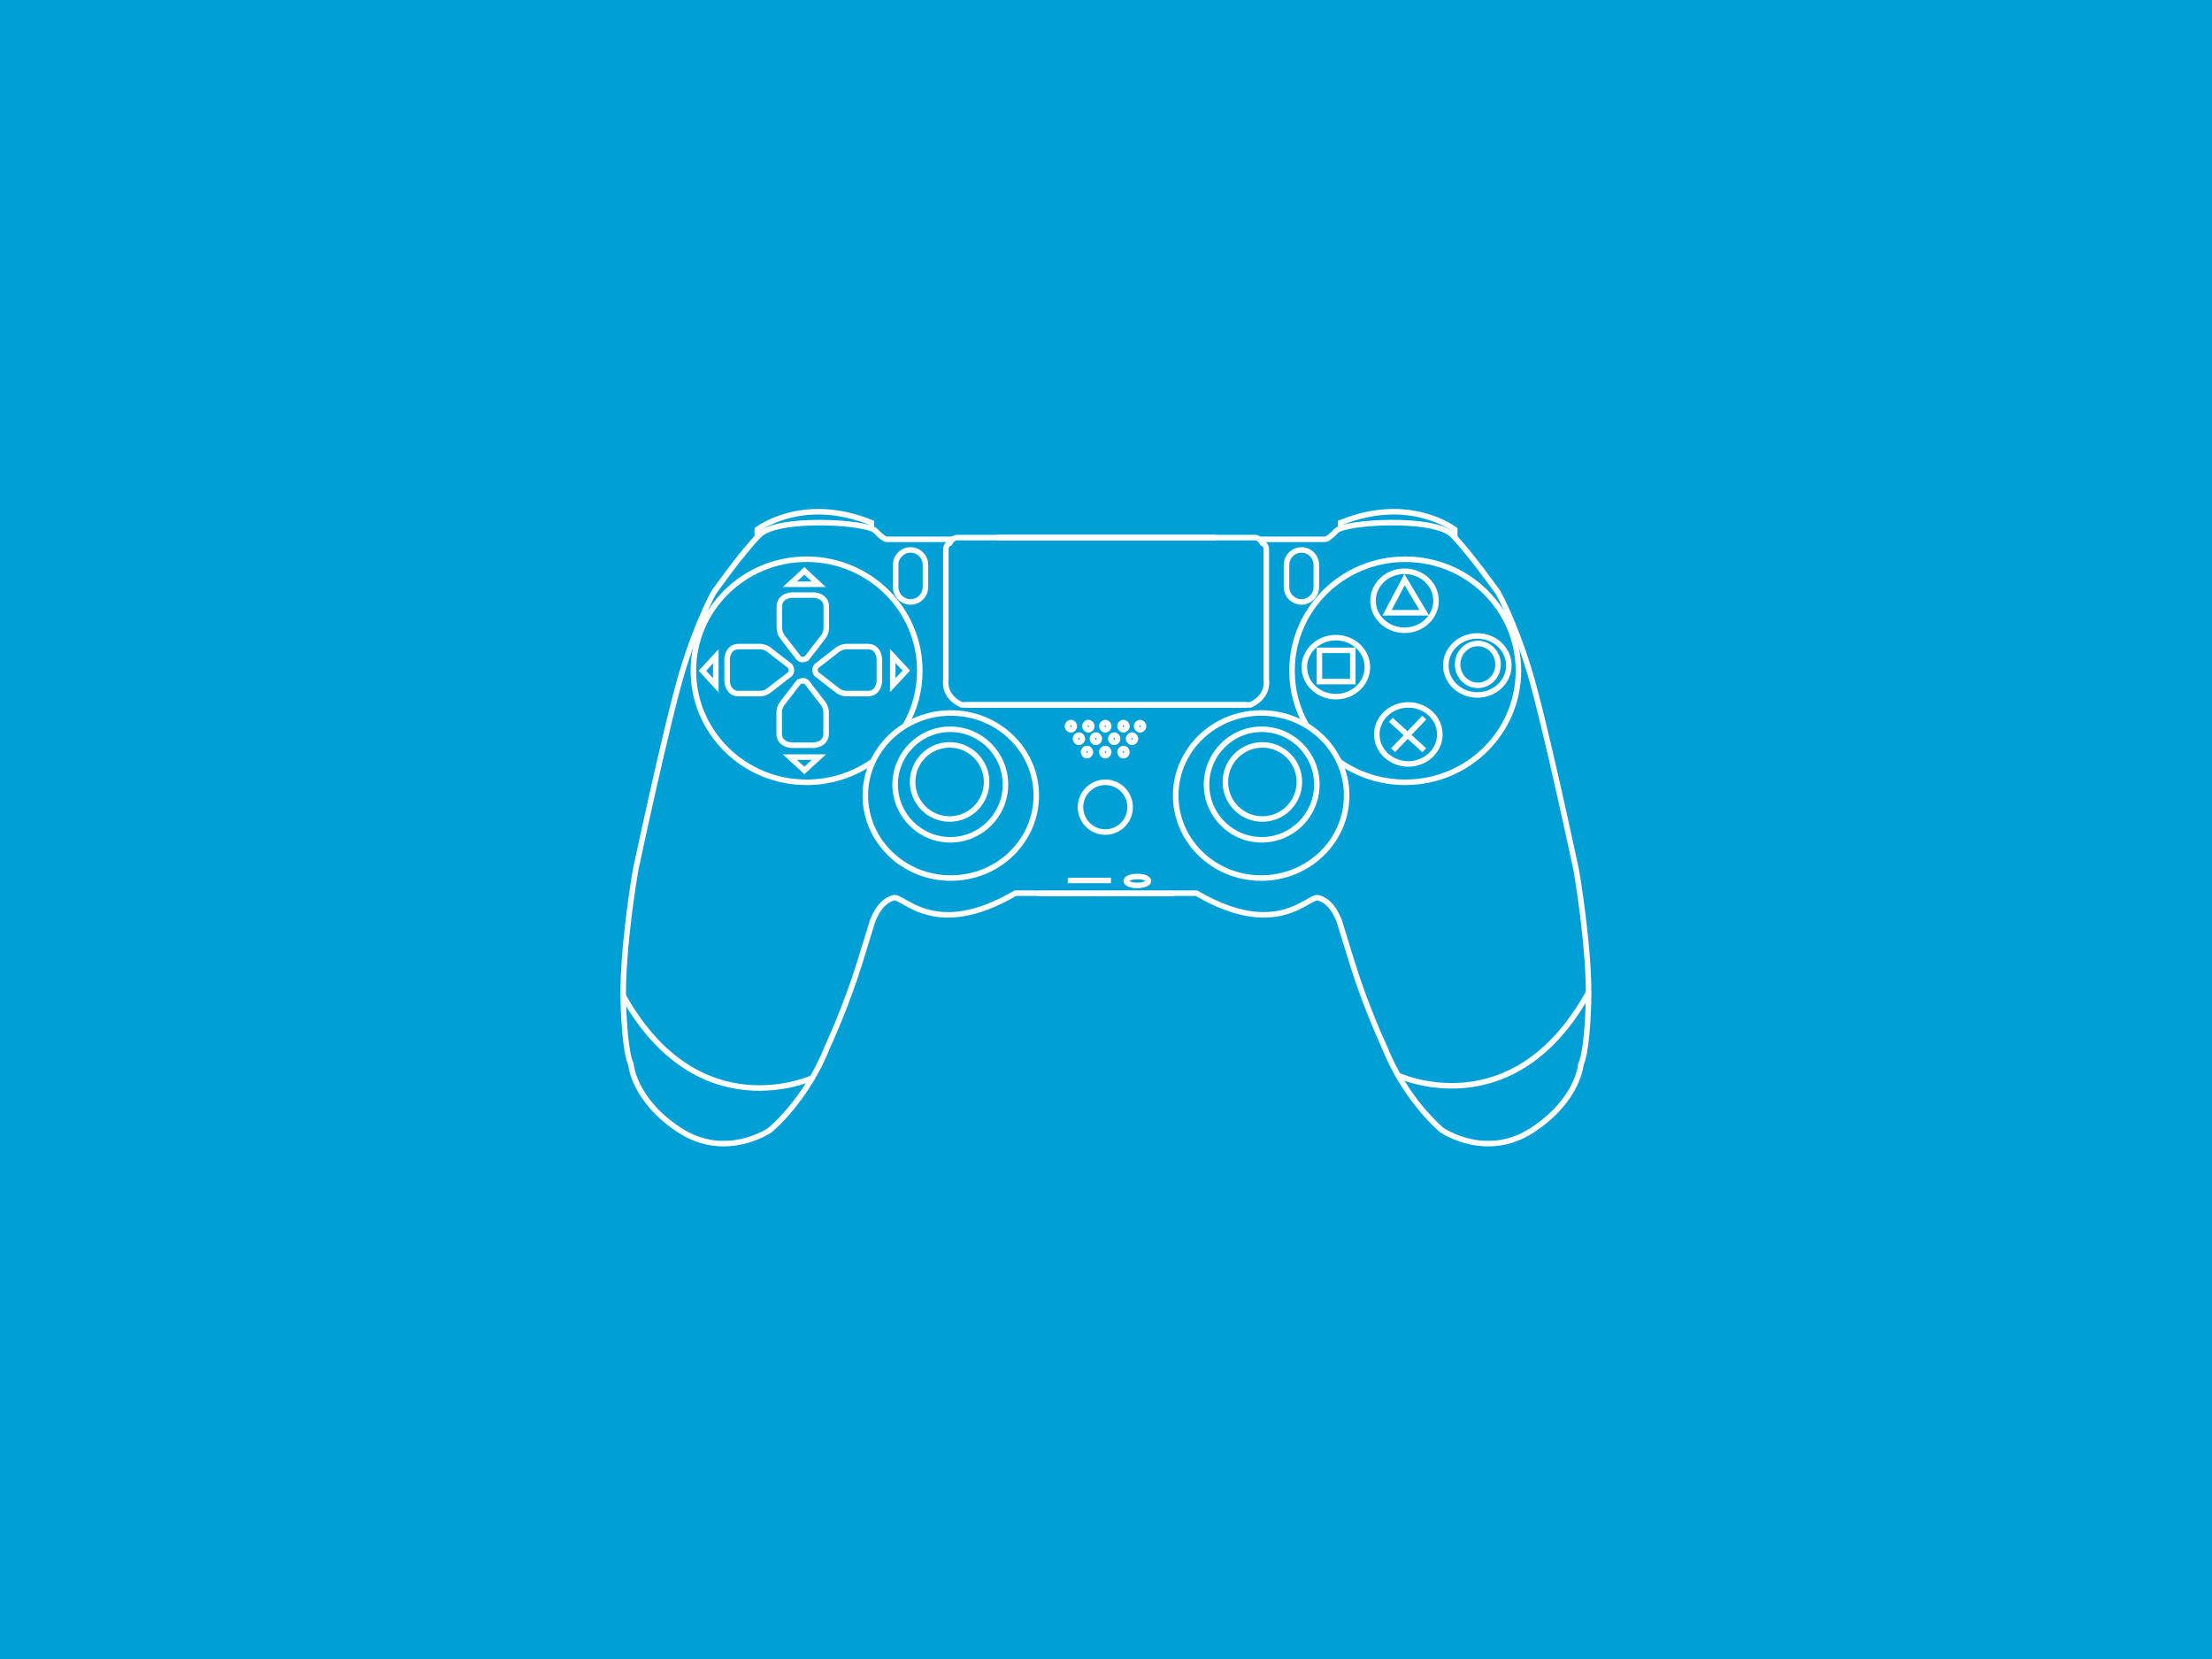
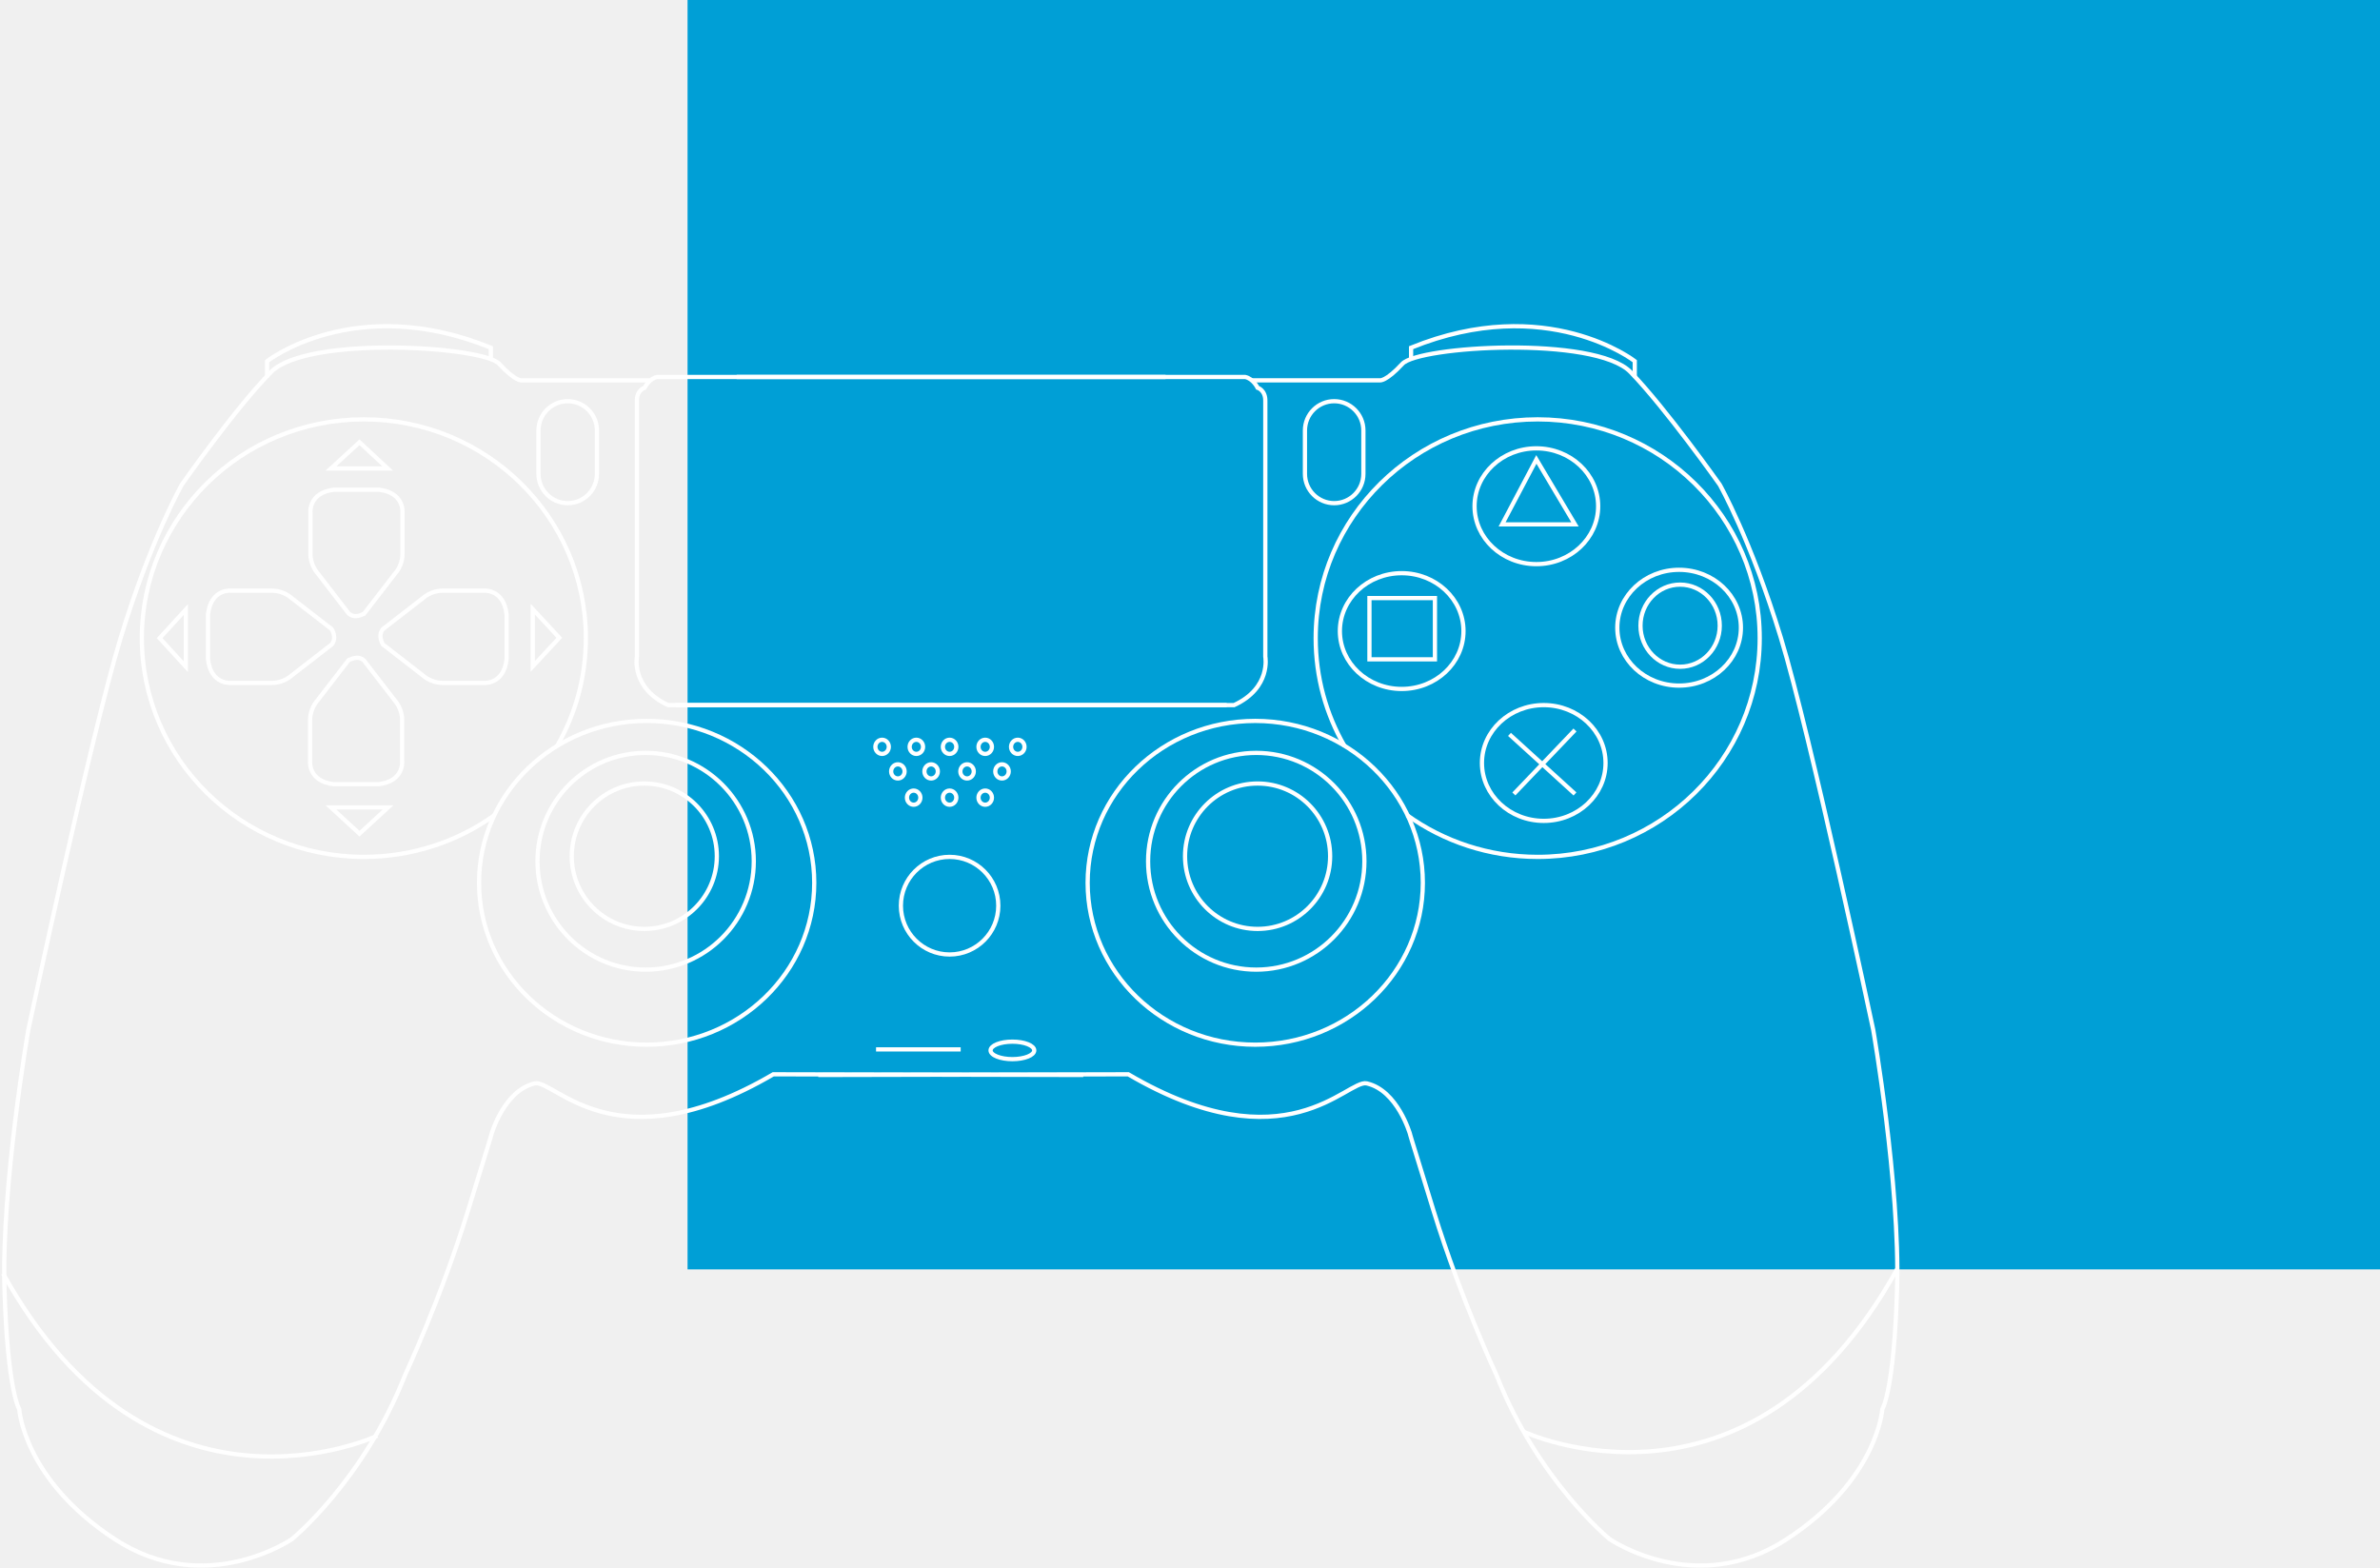
- <svg xmlns="http://www.w3.org/2000/svg" width="800px" height="600px" viewBox="0 0 800 600" version="1.1">
+ <svg xmlns="http://www.w3.org/2000/svg" width="1125px" height="741px" viewBox="0 0 1125 741" version="1.1">
  <defs />
  <g id="Page-1" stroke="none" stroke-width="1" fill="none" fill-rule="evenodd">
-     <g id="Group-2">
-       <rect id="Rectangle" fill="#009FD6" x="0" y="0" width="800" height="600" />
-       <g id="Group" transform="translate(225, 185)" stroke="#FFFFFF" stroke-width="2">
-         <path d="M247.602,77.512 C244.195,71.617 242.274,64.852 242.274,57.591 C242.274,35.312 260.611,17.253 283.221,17.253 C305.832,17.253 324.168,35.312 324.168,57.591 C324.168,79.871 305.832,97.93 283.221,97.93 C274.239,97.93 265.876,95.075 259.124,90.235" id="Shape" fill-rule="nonzero" />
-         <ellipse id="Oval" fill-rule="nonzero" cx="282.973" cy="32.271" rx="11.398" ry="10.674" />
-         <polygon id="Shape" fill-rule="nonzero" points="282.973 24.638 290.097 36.615 276.655 36.615" />
-         <ellipse id="Oval" fill-rule="nonzero" cx="258.133" cy="56.288" rx="11.398" ry="10.674" />
-         <rect id="Rectangle-path" fill-rule="nonzero" x="252.186" y="50.206" width="12.08" height="11.295" />
-         <ellipse id="Oval" fill-rule="nonzero" cx="309.301" cy="55.667" rx="11.398" ry="10.674" />
-         <ellipse id="Oval" fill-rule="nonzero" cx="309.487" cy="55.295" rx="7.31" ry="7.571" />
-         <ellipse id="Oval" fill-rule="nonzero" cx="284.336" cy="80.615" rx="11.398" ry="10.674" />
-         <path d="M290.097,74.534 L278.823,86.325" id="Shape" fill-rule="nonzero" />
-         <path d="M278.018,75.34 L290.097,86.325" id="Shape" fill-rule="nonzero" />
-         <path d="M230.504,10.054 L254.106,10.054 C254.106,10.054 255.221,10.302 258.257,7.013 C261.292,3.724 293.69,1.8 300.319,8.502 C306.885,15.267 316.796,29.292 316.796,29.292 C316.796,29.292 322.558,39.47 328.071,57.529 C333.584,75.589 345.106,129.829 345.106,129.829 C345.106,129.829 350.062,158.438 349.504,177.491 C348.947,196.543 346.779,199.77 346.779,199.77 C346.779,199.77 345.973,212.74 329.186,223.725 C312.398,234.709 296.478,223.725 296.478,223.725 C296.478,223.725 283.283,212.989 275.602,193.44 C275.602,193.44 269.035,179.414 264.08,163.403 C259.124,147.454 259.681,149.067 259.681,149.067 C259.681,149.067 257.389,140.999 251.69,139.696 C248.097,138.889 236.823,155.087 207.708,138.021 L150.531,138.145" id="Shape" fill-rule="nonzero" />
-         <path d="M259.867,6.144 L259.867,4.034 C284.894,-6.144 301.124,6.516 301.124,6.516 L301.124,9.495" id="Shape" fill-rule="nonzero" />
-         <path d="M251.071,27.306 C251.071,30.285 248.655,32.705 245.681,32.705 L245.681,32.705 C242.708,32.705 240.292,30.285 240.292,27.306 L240.292,19.301 C240.292,16.322 242.708,13.901 245.681,13.901 L245.681,13.901 C248.655,13.901 251.071,16.322 251.071,19.301 L251.071,27.306 Z" id="Shape" fill-rule="nonzero" />
-         <ellipse id="Oval" fill-rule="nonzero" cx="231.124" cy="102.709" rx="30.912" ry="29.851" />
-         <ellipse id="Oval" fill-rule="nonzero" cx="231.31" cy="98.737" rx="19.947" ry="19.983" />
-         <ellipse id="Oval" fill-rule="nonzero" cx="231.558" cy="97.806" rx="13.381" ry="13.405" />
-         <path d="M102.336,77.512 C105.743,71.617 107.664,64.852 107.664,57.591 C107.664,35.312 89.327,17.253 66.717,17.253 C44.106,17.253 25.77,35.312 25.77,57.591 C25.77,79.871 44.106,97.93 66.717,97.93 C75.699,97.93 84.062,95.075 90.814,90.235" id="Shape" />
-         <path d="M119.434,10.054 L95.832,10.054 C95.832,10.054 94.717,10.302 91.681,7.013 C88.646,3.724 56.248,1.8 49.619,8.502 C42.991,15.205 33.142,29.292 33.142,29.292 C33.142,29.292 27.381,39.47 21.867,57.529 C16.354,75.589 4.832,129.829 4.832,129.829 C4.832,129.829 -0.124,158.438 0.434,177.491 C0.991,196.481 3.159,199.77 3.159,199.77 C3.159,199.77 3.965,212.74 20.752,223.725 C37.54,234.709 53.46,223.725 53.46,223.725 C53.46,223.725 66.655,212.989 74.336,193.44 C74.336,193.44 80.903,179.414 85.858,163.403 C90.814,147.454 90.257,149.067 90.257,149.067 C90.257,149.067 92.549,140.999 98.248,139.696 C101.841,138.889 113.115,155.087 142.23,138.021 L199.407,138.145" id="Shape" />
-         <path d="M90.133,6.144 L90.133,4.034 C65.106,-6.144 48.876,6.516 48.876,6.516 L48.876,9.495" id="Shape" />
-         <path d="M98.929,27.306 C98.929,30.285 101.345,32.705 104.319,32.705 L104.319,32.705 C107.292,32.705 109.708,30.285 109.708,27.306 L109.708,19.301 C109.708,16.322 107.292,13.901 104.319,13.901 L104.319,13.901 C101.345,13.901 98.929,16.322 98.929,19.301 L98.929,27.306 Z" id="Shape" fill-rule="nonzero" />
-         <ellipse id="Oval" fill-rule="nonzero" cx="118.876" cy="102.709" rx="30.912" ry="29.851" />
-         <ellipse id="Oval" fill-rule="nonzero" cx="118.69" cy="98.737" rx="19.947" ry="19.983" />
-         <ellipse id="Oval" fill-rule="nonzero" cx="118.442" cy="97.806" rx="13.381" ry="13.405" />
-         <path d="M124.142,69.941 L227.221,69.941 C234.097,66.776 232.982,61.005 232.982,61.005 L232.982,20.666 L232.982,13.901 C233.044,11.853 231.558,11.419 231.558,11.419 C231.558,11.419 230.752,9.743 229.265,9.433 L135.478,9.433" id="Shape" fill-rule="nonzero" />
-         <path d="M225.858,69.941 L122.841,69.941 C115.965,66.776 117.08,61.005 117.08,61.005 L117.08,20.666 L117.08,13.901 C117.018,11.853 118.504,11.419 118.504,11.419 C118.504,11.419 119.31,9.743 120.796,9.433 L214.584,9.433" id="Shape" fill-rule="nonzero" />
-         <ellipse id="Oval" fill-rule="nonzero" cx="187.327" cy="77.637" rx="1.239" ry="1.303" />
-         <ellipse id="Oval" fill-rule="nonzero" cx="184.416" cy="82.167" rx="1.239" ry="1.303" />
-         <ellipse id="Oval" fill-rule="nonzero" cx="181.319" cy="87.008" rx="1.239" ry="1.303" />
-         <ellipse id="Oval" fill-rule="nonzero" cx="177.973" cy="82.167" rx="1.239" ry="1.303" />
-         <ellipse id="Oval" fill-rule="nonzero" cx="181.319" cy="77.637" rx="1.239" ry="1.303" />
-         <ellipse id="Oval" fill-rule="nonzero" cx="174.752" cy="87.008" rx="1.239" ry="1.303" />
-         <ellipse id="Oval" fill-rule="nonzero" cx="171.345" cy="82.167" rx="1.239" ry="1.303" />
-         <ellipse id="Oval" fill-rule="nonzero" cx="174.752" cy="77.637" rx="1.239" ry="1.303" />
-         <ellipse id="Oval" fill-rule="nonzero" cx="165.212" cy="82.167" rx="1.239" ry="1.303" />
-         <ellipse id="Oval" fill-rule="nonzero" cx="168.619" cy="77.637" rx="1.239" ry="1.303" />
-         <ellipse id="Oval" fill-rule="nonzero" cx="162.301" cy="77.637" rx="1.239" ry="1.303" />
-         <ellipse id="Oval" fill-rule="nonzero" cx="168.124" cy="87.008" rx="1.239" ry="1.303" />
-         <ellipse id="Oval" fill-rule="nonzero" cx="174.752" cy="106.929" rx="8.982" ry="8.999" />
-         <ellipse id="Oval" fill-rule="nonzero" cx="186.336" cy="133.614" rx="4.027" ry="1.614" />
-         <path d="M176.796,133.428 L161.186,133.428" id="Shape" fill-rule="nonzero" />
-         <path d="M63.929,53.061 L58.23,45.676 C58.23,45.676 56.867,44.249 56.867,42.076 L56.867,34.443 C56.867,34.443 56.496,30.782 61.204,30.223 L69.504,30.223 C74.212,30.782 73.841,34.443 73.841,34.443 L73.841,42.076 C73.841,44.311 72.478,45.676 72.478,45.676 L66.779,53.061 C66.717,53.061 65.168,54.116 63.929,53.061 Z" id="Shape" fill-rule="nonzero" />
-         <path d="M66.717,61.687 L72.416,69.072 C72.416,69.072 73.779,70.5 73.779,72.672 L73.779,80.305 C73.779,80.305 74.15,83.967 69.442,84.525 L61.142,84.525 C56.434,83.967 56.805,80.305 56.805,80.305 L56.805,72.672 C56.805,70.5 58.168,69.072 58.168,69.072 L63.867,61.687 C63.929,61.687 65.54,60.632 66.717,61.687 Z" id="Shape" fill-rule="nonzero" />
-         <path d="M60.77,58.77 L53.398,64.48 C53.398,64.48 51.973,65.845 49.805,65.845 L42.186,65.845 C42.186,65.845 38.531,66.218 37.973,61.501 L37.973,53.185 C38.531,48.469 42.186,48.841 42.186,48.841 L49.805,48.841 C51.973,48.841 53.398,50.206 53.398,50.206 L60.77,55.916 C60.77,55.916 61.823,57.529 60.77,58.77 Z" id="Shape" fill-rule="nonzero" />
-         <path d="M70.248,55.916 L77.619,50.206 C77.619,50.206 79.044,48.841 81.212,48.841 L88.832,48.841 C88.832,48.841 92.487,48.469 93.044,53.185 L93.044,61.501 C92.487,66.218 88.832,65.845 88.832,65.845 L81.212,65.845 C79.044,65.845 77.619,64.48 77.619,64.48 L70.248,58.77 C70.248,58.77 69.195,57.157 70.248,55.916 Z" id="Shape" fill-rule="nonzero" />
-         <polygon id="Shape" fill-rule="nonzero" points="60.646 26.313 71.115 26.313 65.912 21.473" />
-         <polygon id="Shape" fill-rule="nonzero" points="71.177 88.807 60.646 88.807 65.912 93.648" />
-         <polygon id="Shape" fill-rule="nonzero" points="33.885 62.866 33.885 52.316 29.053 57.591" />
-         <polygon id="Shape" fill-rule="nonzero" points="97.876 52.254 97.876 62.804 102.77 57.529" />
-         <path d="M280.496,203.866 C280.496,203.866 322.062,223.477 349.504,173.953" id="Shape" fill-rule="nonzero" />
-         <path d="M69.195,204.673 C69.195,204.673 27.628,224.283 0.186,174.76" id="Shape" fill-rule="nonzero" />
+     <g id="ps-cont" transform="translate(1, 0)">
+       <g id="Page-1">
+         <g id="Group-2">
+           <rect id="Rectangle" fill="#009FD6" fill-rule="nonzero" x="324" y="0" width="800" height="600" />
+           <g id="Group" transform="translate(0, 154)" stroke="#FFFFFF" stroke-width="2">
+             <g id="Group-2" transform="translate(620.2114, 43.57642)">
+               <path d="M14.357,155.113 C5.625,140 0.703,122.661 0.703,104.049 C0.703,46.939 47.696,0.647 105.644,0.647 C163.592,0.647 210.585,46.939 210.585,104.049 C210.585,161.158 163.592,207.45 105.644,207.45 C82.624,207.45 61.191,200.132 43.886,187.724" id="Shape" />
+               <ellipse id="Oval" cx="105.009" cy="41.708" rx="29.212" ry="27.362" />
+               <polygon id="Shape" points="105.009 19.578 123.267 50.28 88.815 50.28" />
+               <ellipse id="Oval" cx="41.346" cy="100.708" rx="29.212" ry="27.362" />
+               <rect id="Rectangle-path" x="26.105" y="85.118" width="30.958" height="28.952" />
+               <ellipse id="Oval" cx="172.483" cy="99.117" rx="29.212" ry="27.362" />
+               <ellipse id="Oval" cx="172.959" cy="98.163" rx="18.734" ry="19.408" />
+               <ellipse id="Oval" cx="108.502" cy="163.067" rx="29.212" ry="27.362" />
+               <path d="M123.267,147.477 L94.372,177.702" id="Shape" />
+               <path d="M92.308,149.545 L123.267,177.702" id="Shape" />
+             </g>
+             <path d="M590.75,25.771 L651.238,25.771 C651.238,25.771 654.096,26.407 661.875,17.976 C669.654,9.545 752.686,4.613 769.674,21.794 C786.502,39.133 811.904,75.085 811.904,75.085 C811.904,75.085 826.669,101.174 840.799,147.466 C854.928,193.758 884.458,332.792 884.458,332.792 C884.458,332.792 897.159,406.128 895.73,454.965 C894.301,503.802 888.744,512.074 888.744,512.074 C888.744,512.074 886.681,545.321 843.656,573.478 C800.632,601.635 759.83,573.478 759.83,573.478 C759.83,573.478 726.014,545.958 706.328,495.848 C706.328,495.848 689.499,459.896 676.798,418.854 C664.098,377.971 665.526,382.107 665.526,382.107 C665.526,382.107 659.652,361.427 645.046,358.086 C635.838,356.018 606.944,397.537 532.326,353.791 L385.789,354.109" id="Shape" />
+             <path d="M666.003,15.749 L666.003,10.34 C730.142,-15.749 771.738,16.703 771.738,16.703 L771.738,24.339" id="Shape" />
+             <path d="M643.459,69.995 C643.459,77.63 637.267,83.834 629.646,83.834 L629.646,83.834 C622.026,83.834 615.834,77.63 615.834,69.995 L615.834,49.473 C615.834,41.838 622.026,35.634 629.646,35.634 L629.646,35.634 C637.267,35.634 643.459,41.838 643.459,49.473 L643.459,69.995 Z" id="Shape" />
+             <ellipse id="Oval" cx="592.338" cy="263.275" rx="79.222" ry="76.517" />
+             <ellipse id="Oval" cx="592.814" cy="253.094" rx="51.121" ry="51.223" />
+             <ellipse id="Oval" cx="593.449" cy="250.708" rx="34.292" ry="34.361" />
+             <path d="M262.273,198.689 C271.005,183.577 275.927,166.237 275.927,147.625 C275.927,90.516 228.933,44.224 170.986,44.224 C113.038,44.224 66.045,90.516 66.045,147.625 C66.045,204.734 113.038,251.026 170.986,251.026 C194.006,251.026 215.439,243.708 232.744,231.3" id="Shape" />
+             <path d="M306.091,25.771 L245.603,25.771 C245.603,25.771 242.746,26.407 234.966,17.976 C227.187,9.545 144.155,4.613 127.168,21.794 C110.18,38.974 84.937,75.085 84.937,75.085 C84.937,75.085 70.172,101.174 56.043,147.466 C41.913,193.758 12.383,332.792 12.383,332.792 C12.383,332.792 -0.318,406.128 1.111,454.965 C2.54,503.643 8.097,512.074 8.097,512.074 C8.097,512.074 10.161,545.321 53.185,573.478 C96.209,601.635 137.011,573.478 137.011,573.478 C137.011,573.478 170.827,545.958 190.513,495.848 C190.513,495.848 207.342,459.896 220.043,418.854 C232.744,377.971 231.315,382.107 231.315,382.107 C231.315,382.107 237.189,361.427 251.795,358.086 C261.003,356.018 289.898,397.537 364.515,353.791 L511.052,354.109" id="Shape" />
+             <path d="M230.997,15.749 L230.997,10.34 C166.858,-15.749 125.262,16.703 125.262,16.703 L125.262,24.339" id="Shape" />
+             <path d="M253.541,69.995 C253.541,77.63 259.733,83.834 267.354,83.834 L267.354,83.834 C274.974,83.834 281.166,77.63 281.166,69.995 L281.166,49.473 C281.166,41.838 274.974,35.634 267.354,35.634 L267.354,35.634 C259.733,35.634 253.541,41.838 253.541,49.473 L253.541,69.995 Z" id="Shape" />
+             <ellipse id="Oval" cx="304.662" cy="263.275" rx="79.222" ry="76.517" />
+             <ellipse id="Oval" cx="304.186" cy="253.094" rx="51.121" ry="51.223" />
+             <ellipse id="Oval" cx="303.551" cy="250.708" rx="34.292" ry="34.361" />
+             <path d="M318.157,179.282 L582.336,179.282 C599.958,171.169 597.1,156.374 597.1,156.374 L597.1,52.973 L597.1,35.634 C597.259,30.384 593.449,29.27 593.449,29.27 C593.449,29.27 591.385,24.975 587.575,24.18 L347.21,24.18" id="Shape" />
+             <path d="M578.843,179.282 L314.823,179.282 C297.201,171.169 300.058,156.374 300.058,156.374 L300.058,52.973 L300.058,35.634 C299.9,30.384 303.71,29.27 303.71,29.27 C303.71,29.27 305.774,24.975 309.584,24.18 L549.948,24.18" id="Shape" />
+             <ellipse id="Oval" cx="480.093" cy="199.007" rx="3.175" ry="3.341" />
+             <ellipse id="Oval" cx="472.632" cy="210.62" rx="3.175" ry="3.341" />
+             <ellipse id="Oval" cx="464.694" cy="223.028" rx="3.175" ry="3.341" />
+             <ellipse id="Oval" cx="456.121" cy="210.62" rx="3.175" ry="3.341" />
+             <ellipse id="Oval" cx="464.694" cy="199.007" rx="3.175" ry="3.341" />
+             <ellipse id="Oval" cx="447.865" cy="223.028" rx="3.175" ry="3.341" />
+             <ellipse id="Oval" cx="439.133" cy="210.62" rx="3.175" ry="3.341" />
+             <ellipse id="Oval" cx="447.865" cy="199.007" rx="3.175" ry="3.341" />
+             <ellipse id="Oval" cx="423.416" cy="210.62" rx="3.175" ry="3.341" />
+             <ellipse id="Oval" cx="432.148" cy="199.007" rx="3.175" ry="3.341" />
+             <ellipse id="Oval" cx="415.954" cy="199.007" rx="3.175" ry="3.341" />
+             <ellipse id="Oval" cx="430.878" cy="223.028" rx="3.175" ry="3.341" />
+             <ellipse id="Oval" cx="447.865" cy="274.092" rx="23.02" ry="23.066" />
+             <ellipse id="Oval" cx="477.553" cy="342.496" rx="10.319" ry="4.136" />
+             <path d="M453.104,342.019 L413.096,342.019" id="Shape" />
+             <path d="M163.841,136.012 L149.235,117.082 C149.235,117.082 145.743,113.423 145.743,107.855 L145.743,88.289 C145.743,88.289 144.79,78.903 156.856,77.471 L178.13,77.471 C190.196,78.903 189.243,88.289 189.243,88.289 L189.243,107.855 C189.243,113.582 185.75,117.082 185.75,117.082 L171.144,136.012 C170.986,136.012 167.017,138.717 163.841,136.012 Z" id="Shape" />
+             <path d="M170.986,158.124 L185.592,177.054 C185.592,177.054 189.084,180.713 189.084,186.281 L189.084,205.848 C189.084,205.848 190.037,215.233 177.971,216.665 L156.697,216.665 C144.631,215.233 145.584,205.848 145.584,205.848 L145.584,186.281 C145.584,180.713 149.077,177.054 149.077,177.054 L163.683,158.124 C163.841,158.124 167.969,155.42 170.986,158.124 Z" id="Shape" />
+             <path d="M155.745,150.647 L136.852,165.283 C136.852,165.283 133.201,168.782 127.644,168.782 L108.116,168.782 C108.116,168.782 98.749,169.737 97.321,157.647 L97.321,136.33 C98.749,124.24 108.116,125.195 108.116,125.195 L127.644,125.195 C133.201,125.195 136.852,128.695 136.852,128.695 L155.745,143.33 C155.745,143.33 158.444,147.466 155.745,150.647 Z" id="Shape" />
+             <path d="M180.035,143.33 L198.928,128.695 C198.928,128.695 202.579,125.195 208.136,125.195 L227.663,125.195 C227.663,125.195 237.03,124.24 238.459,136.33 L238.459,157.647 C237.03,169.737 227.663,168.782 227.663,168.782 L208.136,168.782 C202.579,168.782 198.928,165.283 198.928,165.283 L180.035,150.647 C180.035,150.647 177.336,146.511 180.035,143.33 Z" id="Shape" />
+             <polygon id="Shape" points="155.427 67.449 182.258 67.449 168.922 55.041" />
+             <polygon id="Shape" points="182.416 227.641 155.427 227.641 168.922 240.05" />
+             <polygon id="Shape" points="86.842 161.147 86.842 134.103 74.459 147.625" />
+             <polygon id="Shape" points="250.842 133.944 250.842 160.988 263.385 147.466" />
+             <path d="M718.87,522.573 C718.87,522.573 825.399,572.842 895.73,445.897" id="Shape" />
+             <path d="M177.336,524.641 C177.336,524.641 70.807,574.91 0.476,447.965" id="Shape" />
+           </g>
+         </g>
      </g>
    </g>
  </g>
</svg>
